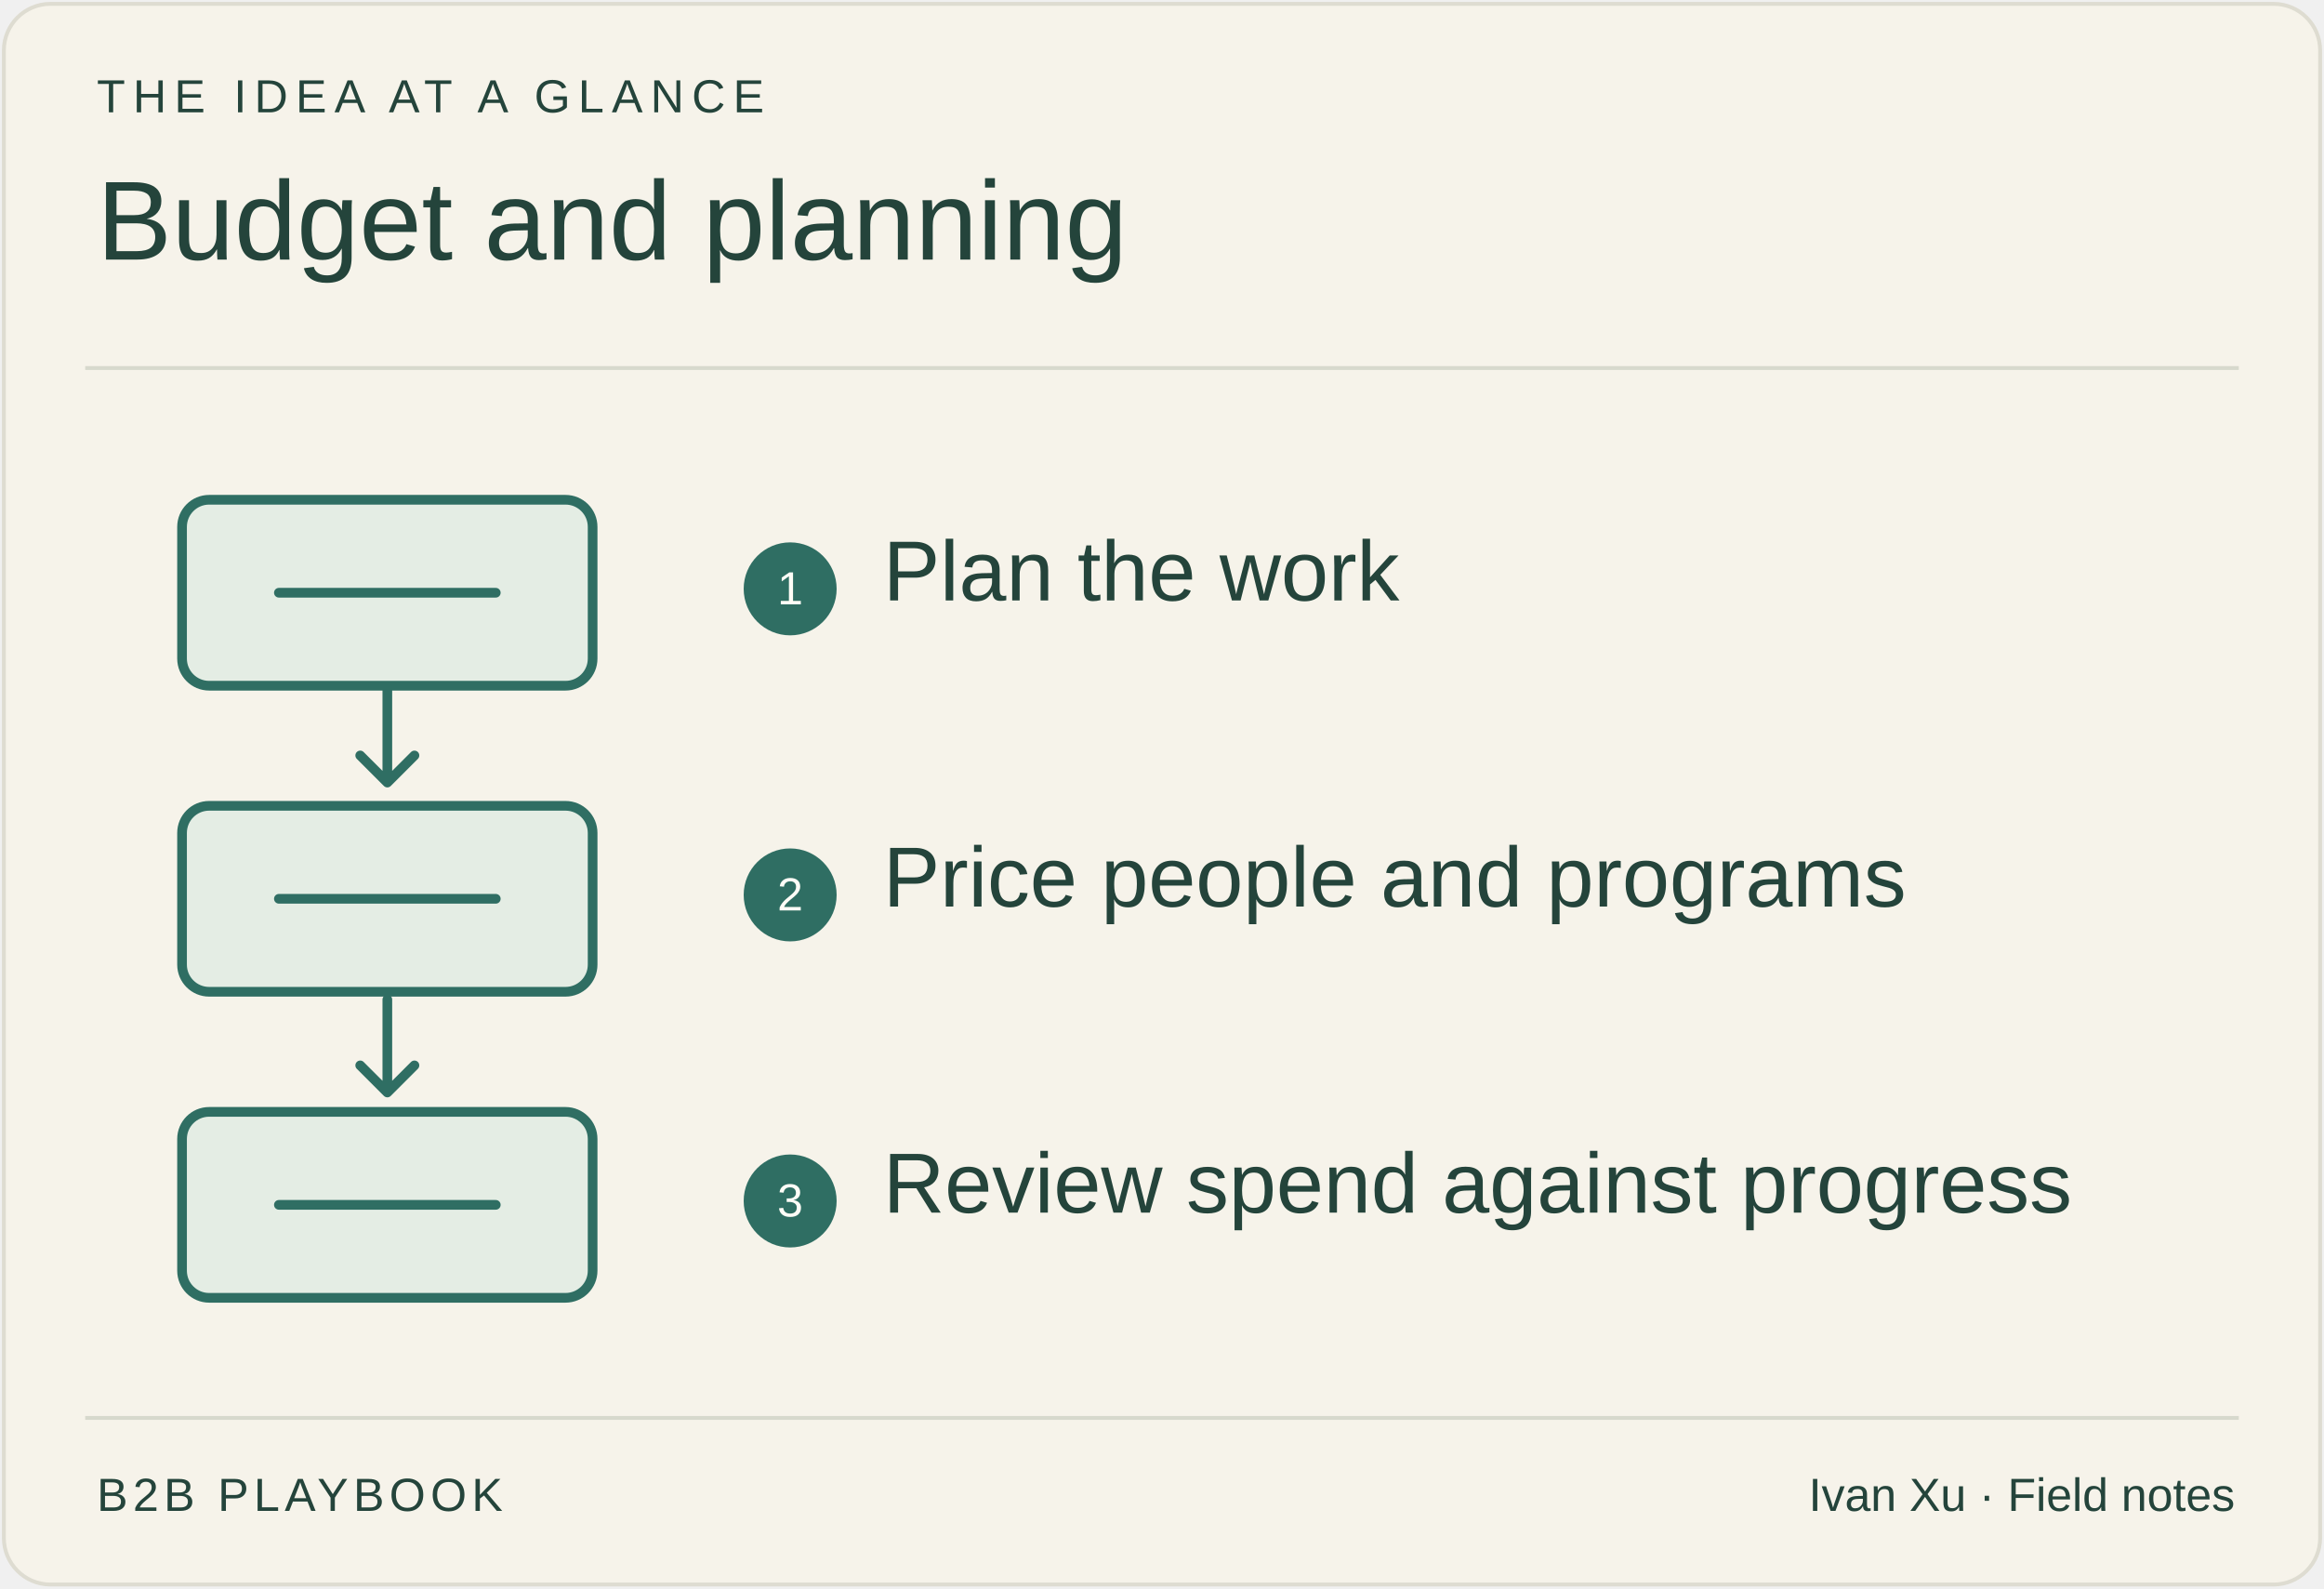
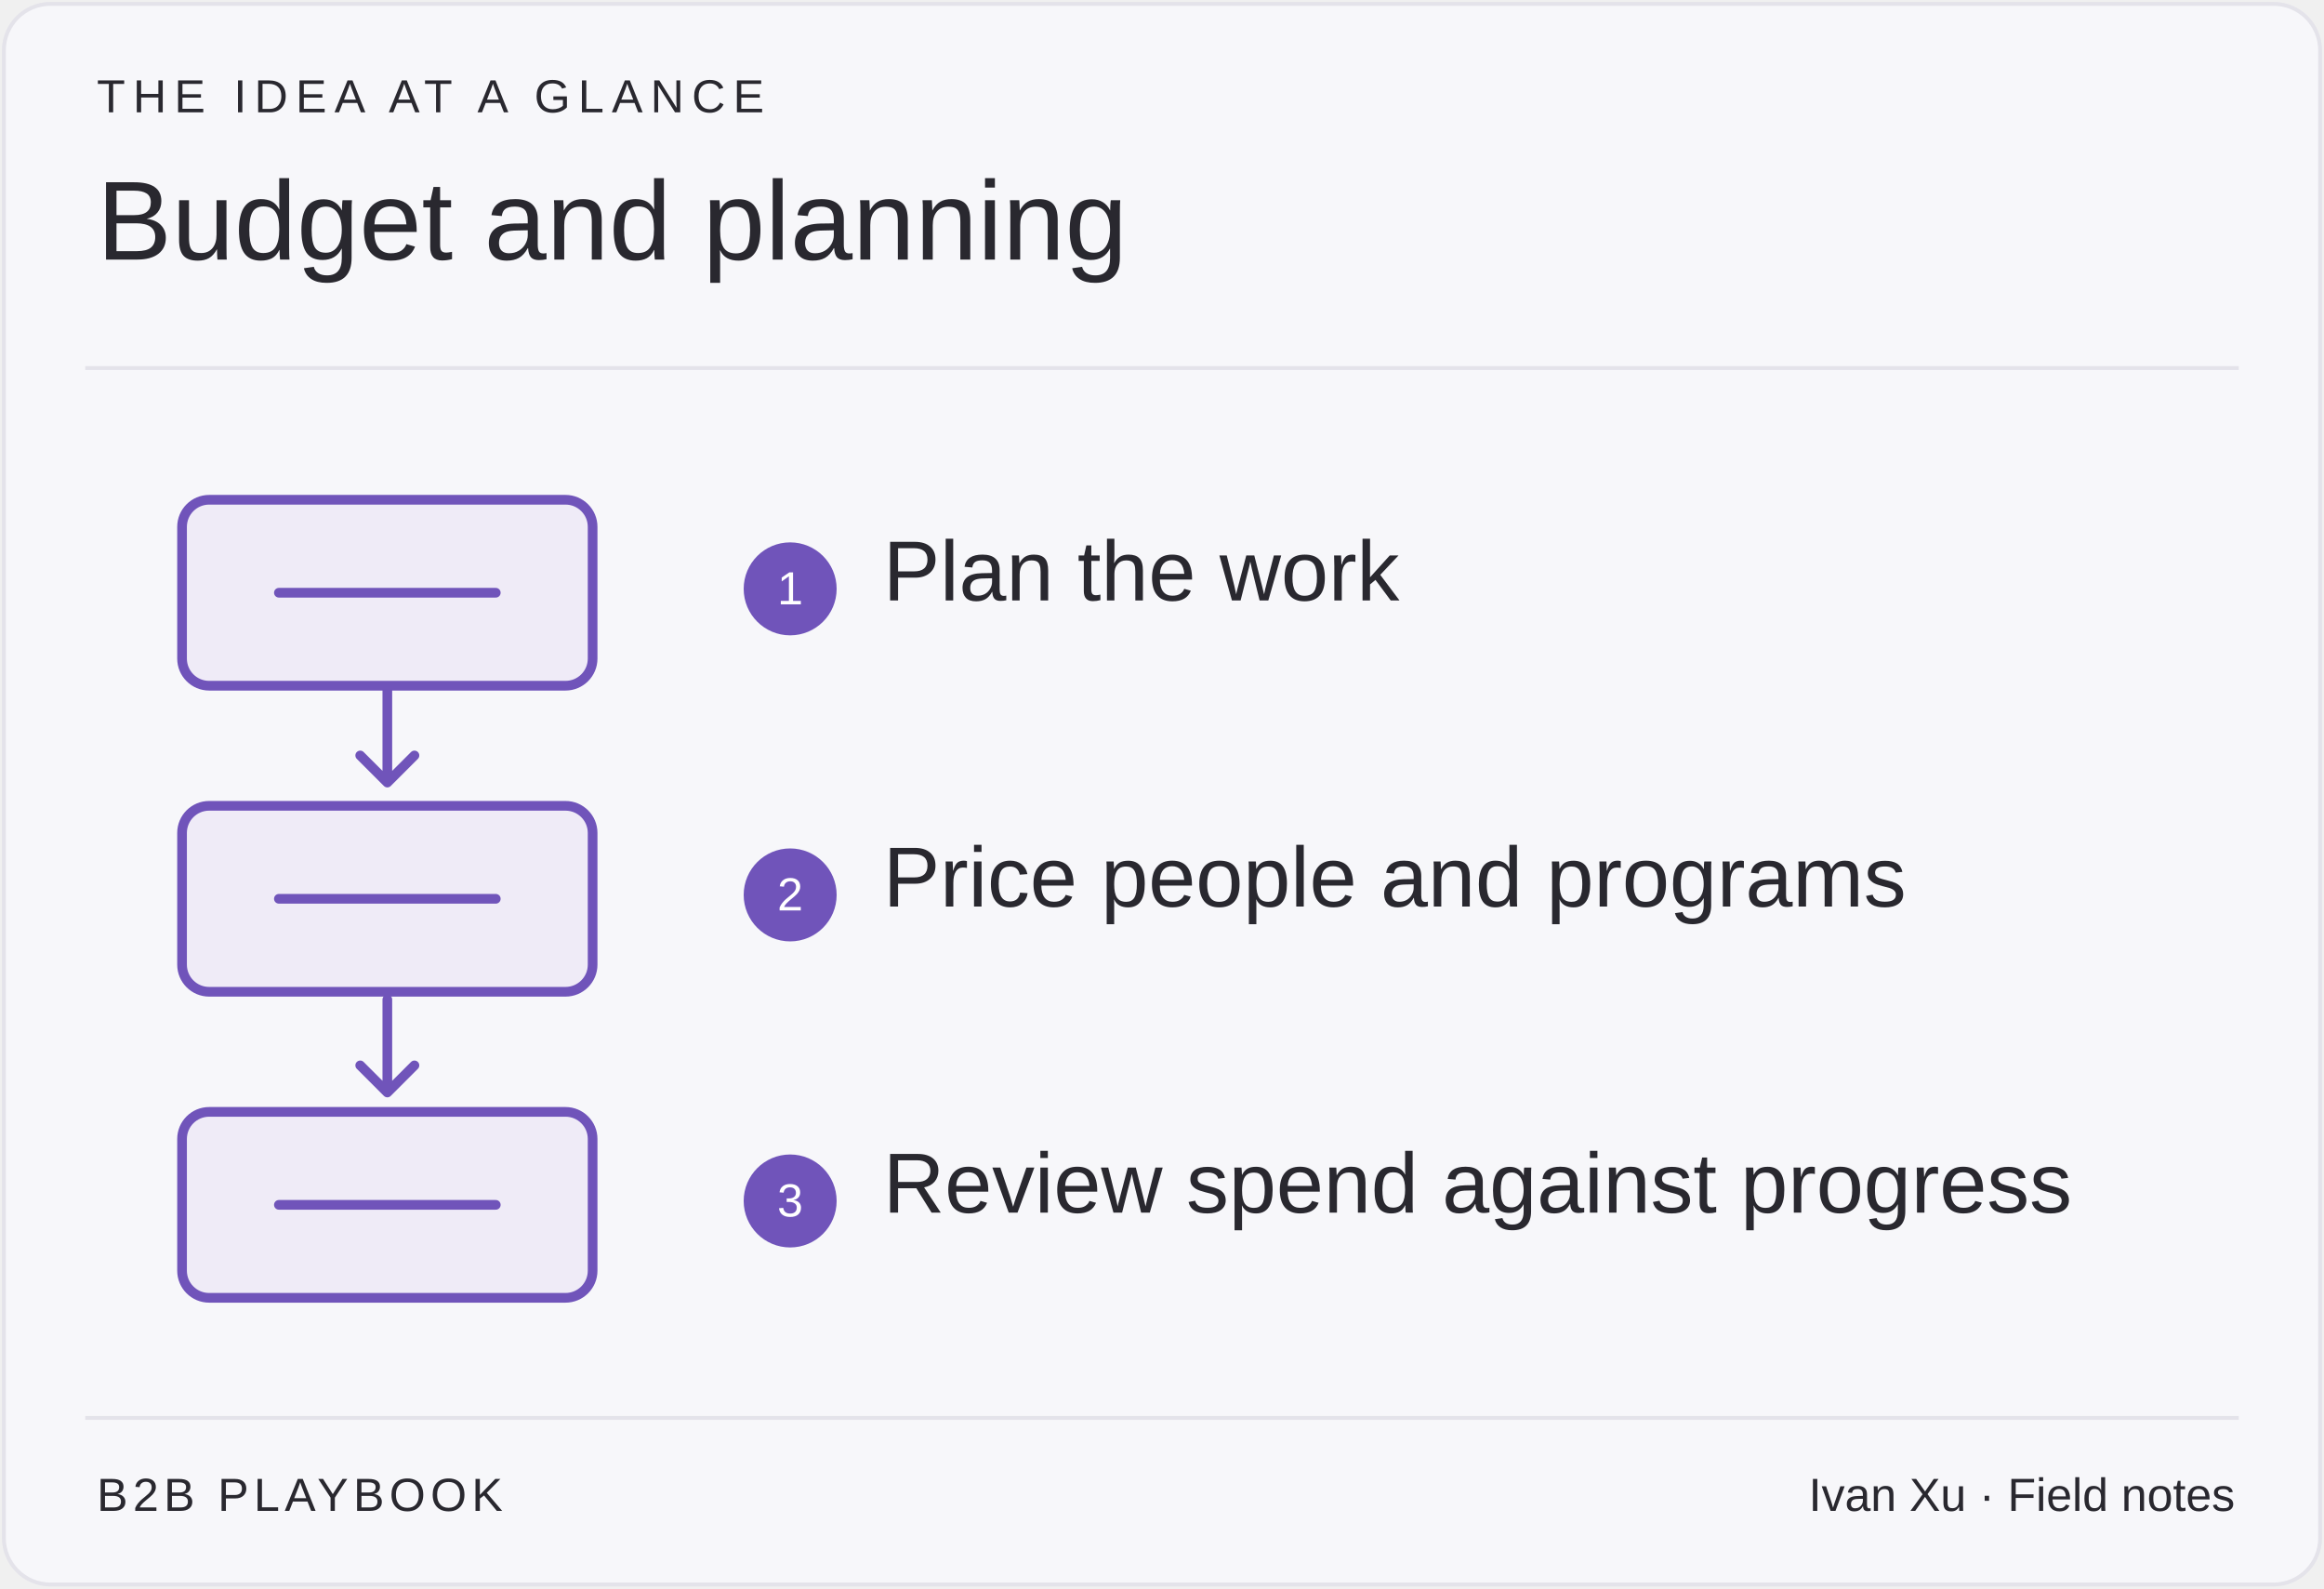
<svg xmlns="http://www.w3.org/2000/svg" width="600" height="410" viewBox="0 0 600 410" role="img" aria-labelledby="title description">
-   <style>@media (prefers-color-scheme: dark){[fill="#F6F3EA"]{fill:#24362E}[fill="#24443B"]{fill:#E3EBDD}[fill="#E4EDE4"]{fill:#344A40}[fill="#FFFDF7"]{fill:#1B2923}[fill="#2F6E63"]{fill:#A4CDBC}[stroke="#2F6E63"]{stroke:#A4CDBC}[stroke="#DEDCD1"],[stroke="#D7D9CD"],[stroke="#DADCCF"]{stroke:#486052}}</style>
-   <rect x="1" y="1" width="598" height="408" rx="12" fill="#F6F3EA" stroke="#DEDCD1" />
-   <path d="M22 95h556M22 366h556" stroke="#D7D9CD" />
-   <g fill="#24443B" font-family="Arial, Helvetica, sans-serif">
+   <style>@media (prefers-color-scheme: dark){[fill="#F7F7FA"]{fill:#202024}[fill="#29282F"]{fill:#EDECF2}[fill="#EFEBF7"]{fill:#302A40}[fill="#FFFFFF"]{fill:#18171C}[fill="#7054BA"]{fill:#B6A0ED}[stroke="#7054BA"]{stroke:#B6A0ED}[stroke="#E4E3EA"],[stroke="#E4E3EA"],[stroke="#E4E3EA"]{stroke:#45414E}}</style>
+   <rect x="1" y="1" width="598" height="408" rx="12" fill="#F7F7FA" stroke="#E4E3EA" />
+   <path d="M22 95h556M22 366h556" stroke="#E4E3EA" />
+   <g fill="#29282F" font-family="Arial, Helvetica, sans-serif">
    <text x="25" y="29" font-size="12" letter-spacing="2">THE IDEA AT A GLANCE</text>
    <text x="25" y="67" font-size="29">
      <tspan x="25" dy="0">Budget and planning</tspan>
    </text>
-     <g stroke="#2F6E63" stroke-width="2.5" stroke-linecap="round" stroke-linejoin="round" fill="#E4EDE4">
+     <g stroke="#7054BA" stroke-width="2.5" stroke-linecap="round" stroke-linejoin="round" fill="#EFEBF7">
      <rect x="47" y="129" width="106" height="48" rx="7" />
      <rect x="47" y="208" width="106" height="48" rx="7" />
      <rect x="47" y="287" width="106" height="48" rx="7" />
      <path d="M100 178v24m-7-7l7 7 7-7m-7 63v24m-7-7l7 7 7-7" fill="none" />
      <path d="M72 153h56m-56 79h56m-56 79h56" />
    </g>
-     <circle cx="204" cy="152" r="12" fill="#2F6E63" />
-     <text x="204" y="156" text-anchor="middle" font-size="12" fill="#FFFDF7">1</text>
+     <circle cx="204" cy="152" r="12" fill="#7054BA" />
+     <text x="204" y="156" text-anchor="middle" font-size="12" fill="#FFFFFF">1</text>
    <text x="228" y="155" font-size="22">
      <tspan x="228" dy="0">Plan the work</tspan>
    </text>
-     <circle cx="204" cy="231" r="12" fill="#2F6E63" />
-     <text x="204" y="235" text-anchor="middle" font-size="12" fill="#FFFDF7">2</text>
+     <circle cx="204" cy="231" r="12" fill="#7054BA" />
+     <text x="204" y="235" text-anchor="middle" font-size="12" fill="#FFFFFF">2</text>
    <text x="228" y="234" font-size="22">
      <tspan x="228" dy="0">Price people and programs</tspan>
    </text>
-     <circle cx="204" cy="310" r="12" fill="#2F6E63" />
-     <text x="204" y="314" text-anchor="middle" font-size="12" fill="#FFFDF7">3</text>
+     <circle cx="204" cy="310" r="12" fill="#7054BA" />
+     <text x="204" y="314" text-anchor="middle" font-size="12" fill="#FFFFFF">3</text>
    <text x="228" y="313" font-size="22">
      <tspan x="228" dy="0">Review spend against progress</tspan>
    </text>
    <text x="25" y="390" font-size="12" letter-spacing="1.3">B2B PLAYBOOK</text>
    <text x="577" y="390" text-anchor="end" font-size="12">Ivan Xu · Field notes</text>
  </g>
</svg>
